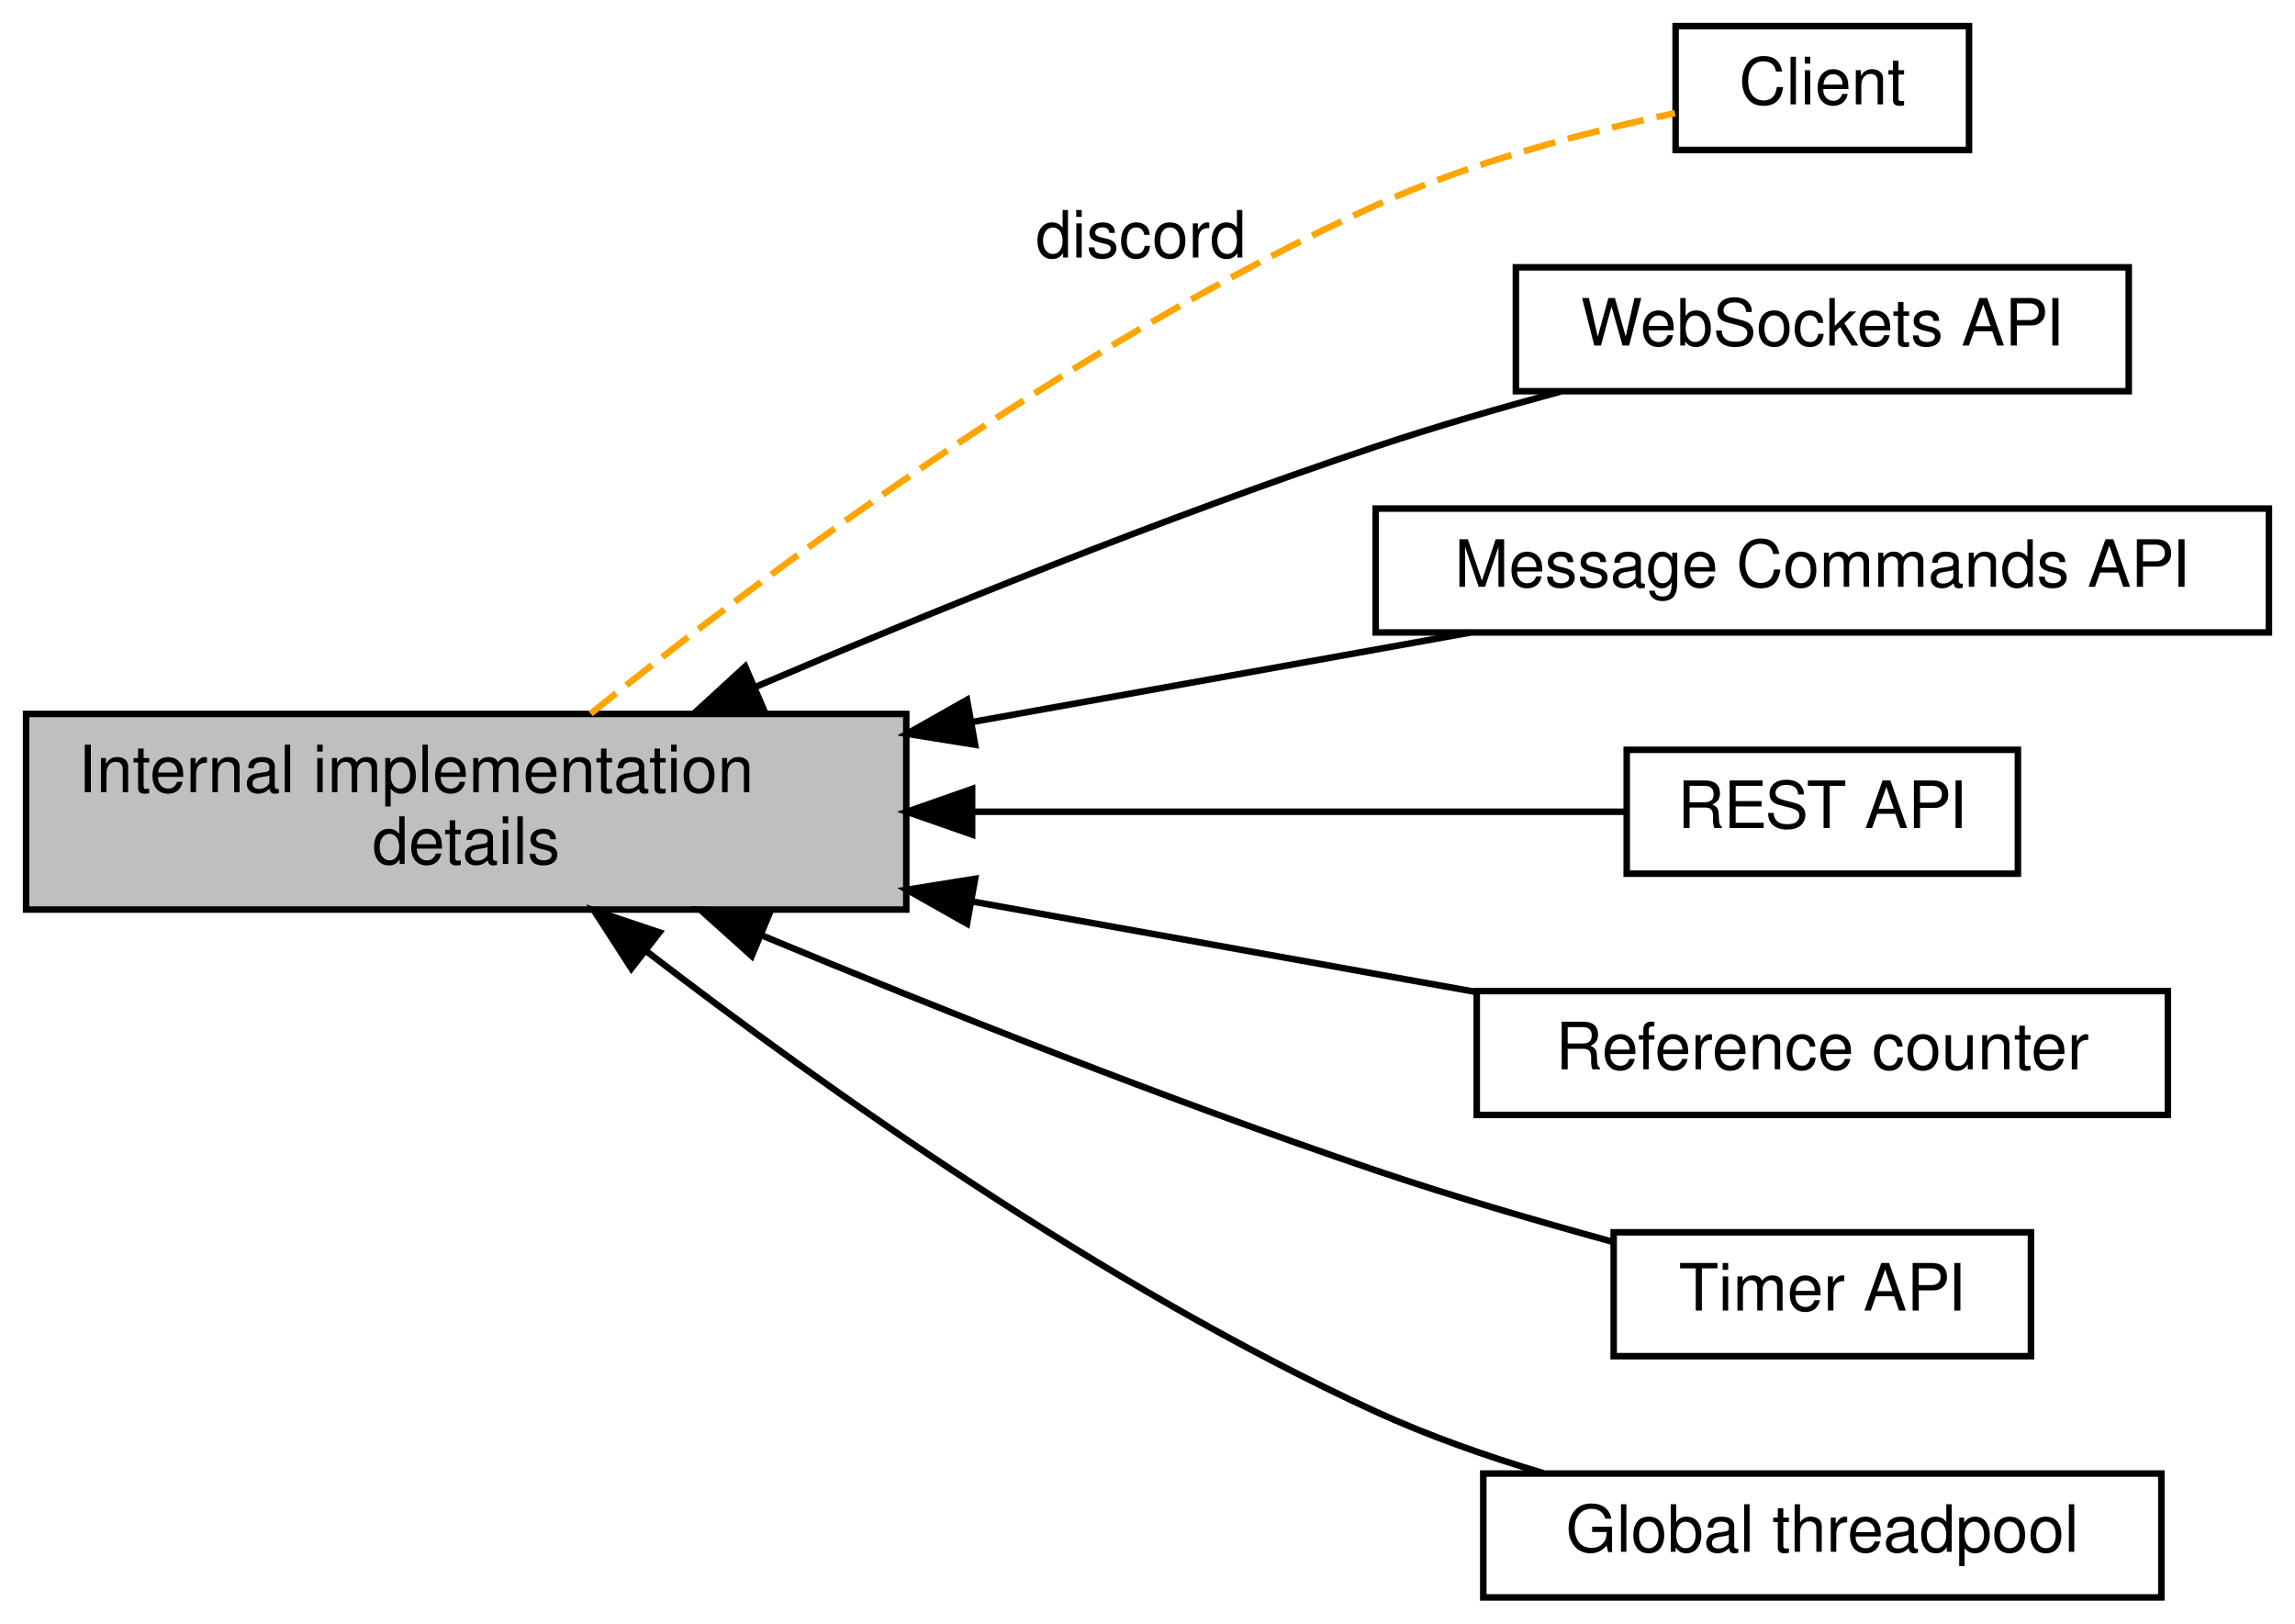
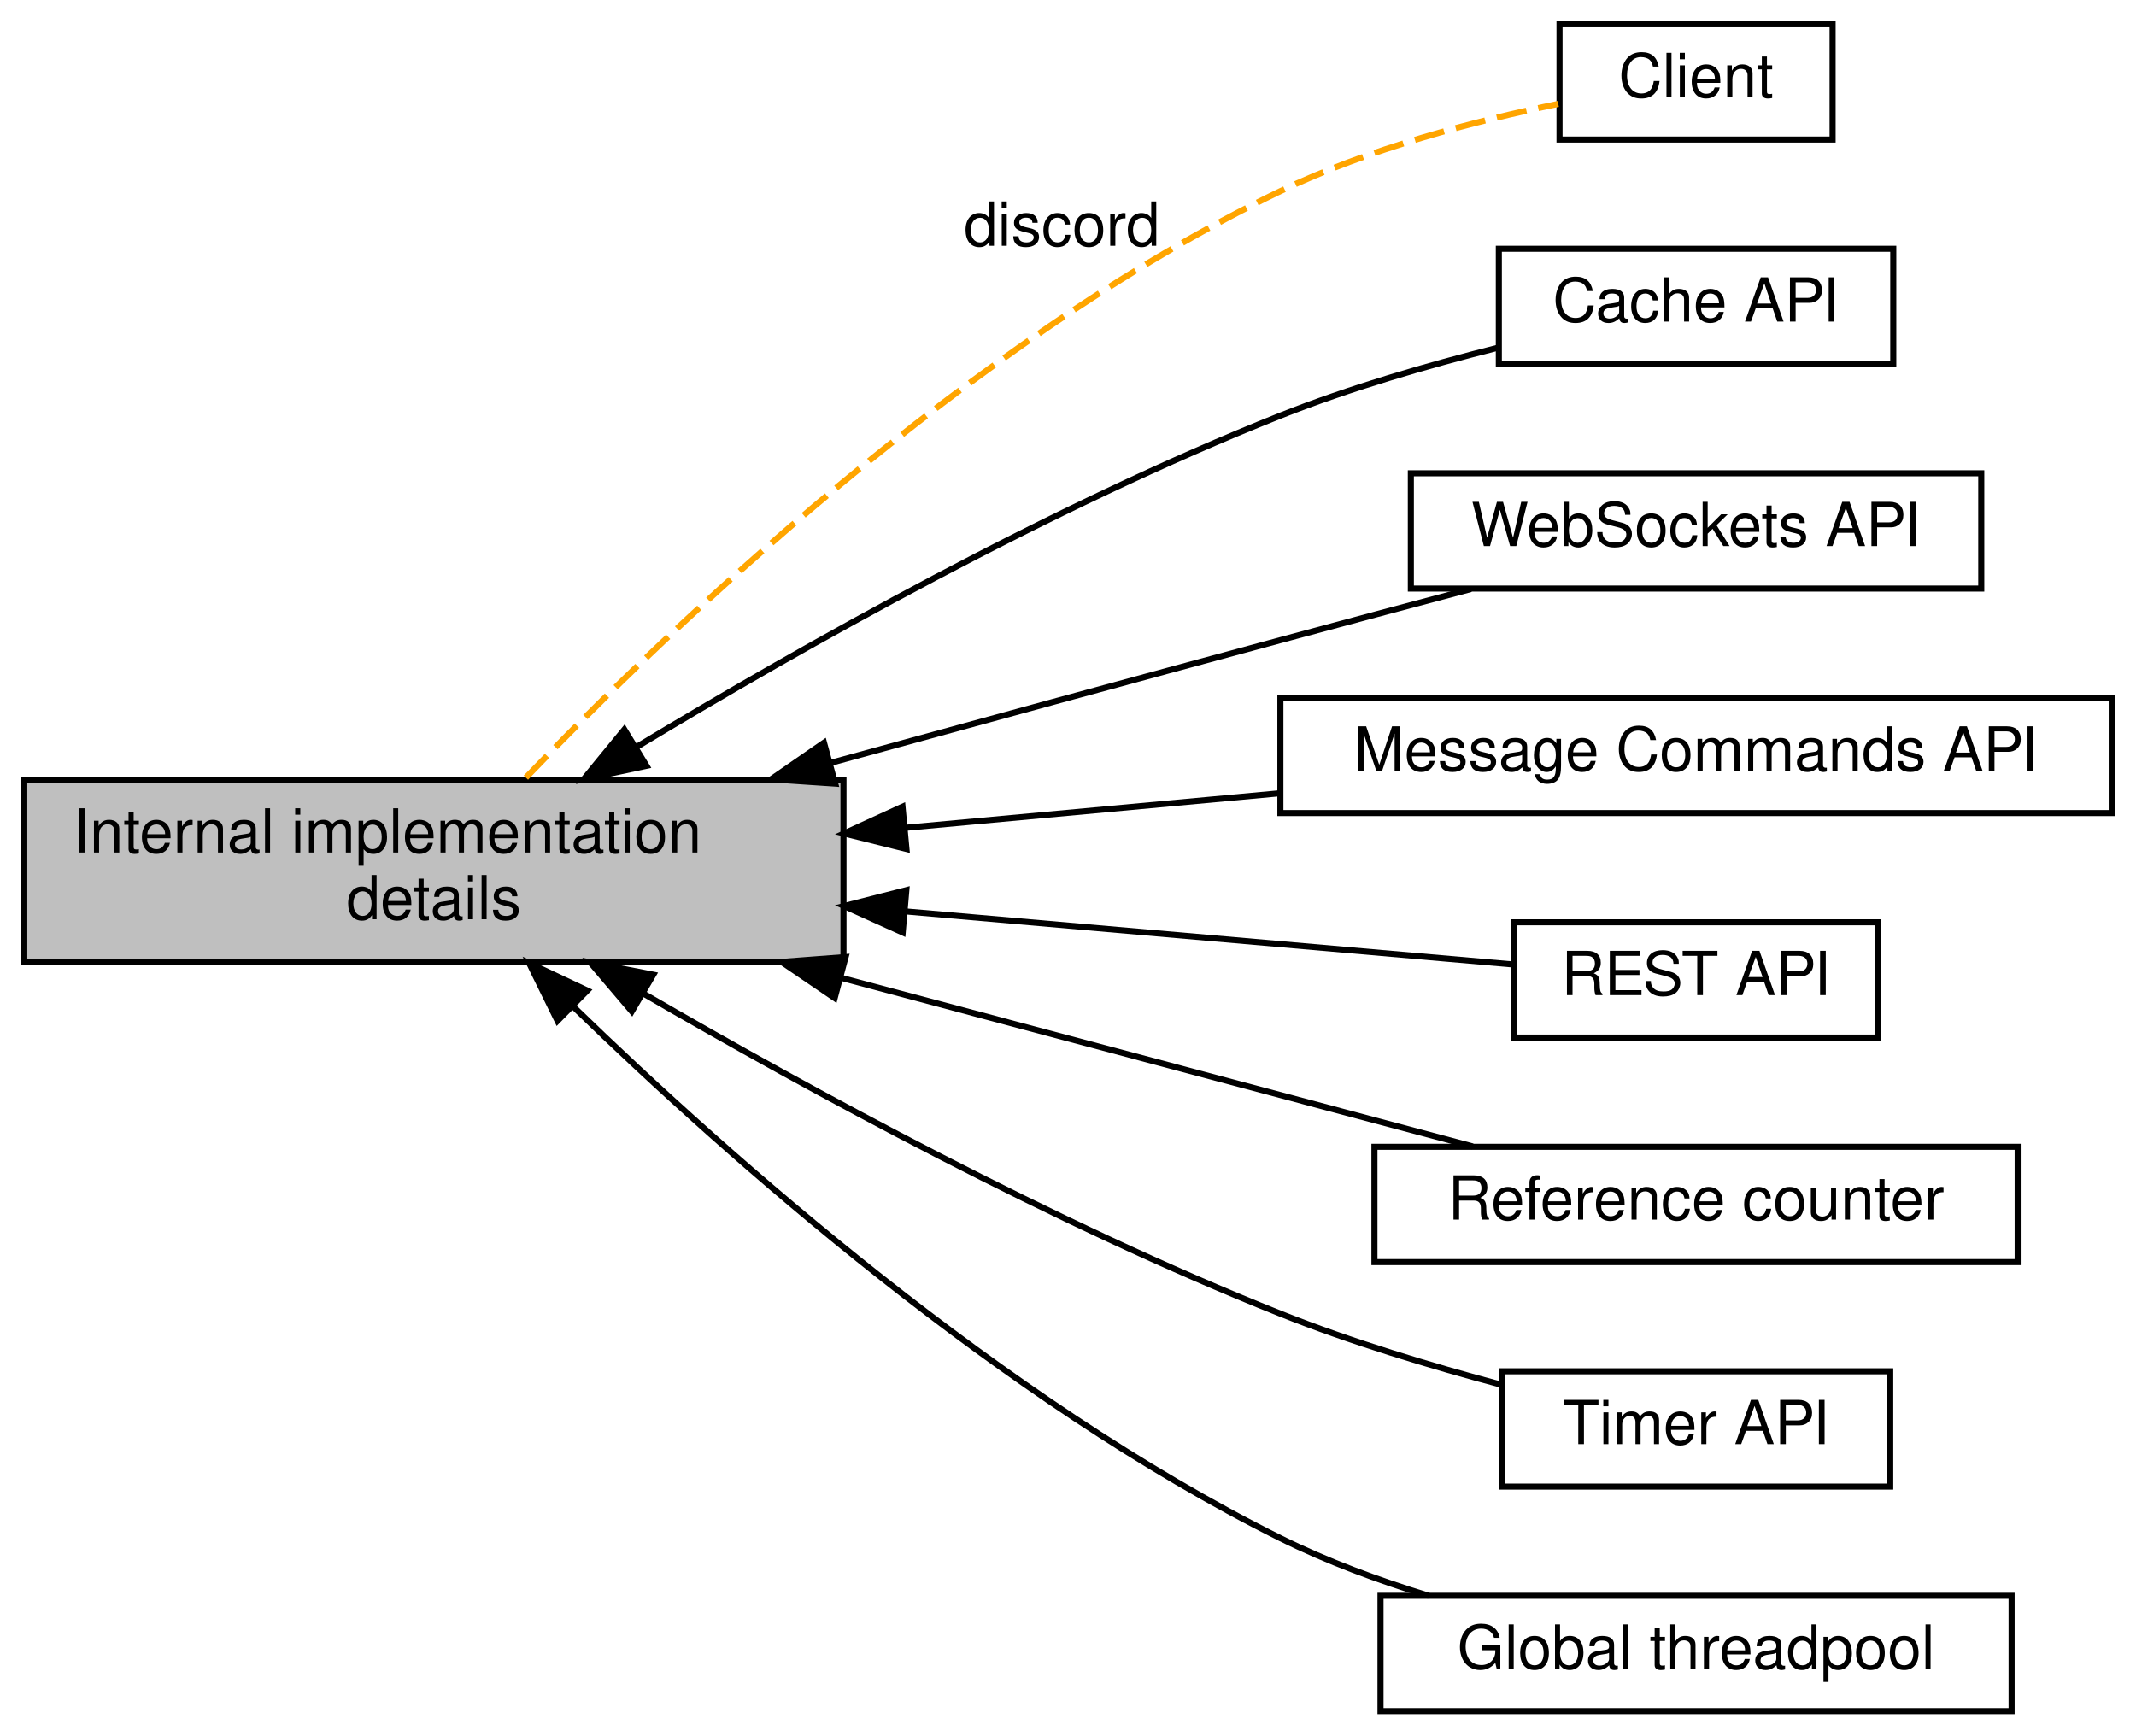
- <svg xmlns="http://www.w3.org/2000/svg" xmlns:xlink="http://www.w3.org/1999/xlink" width="352pt" height="249pt" viewBox="0.00 0.00 352.00 249.00">
-   <g id="graph0" class="graph" transform="scale(1 1) rotate(0) translate(4 245)">
+ <svg xmlns="http://www.w3.org/2000/svg" xmlns:xlink="http://www.w3.org/1999/xlink" width="352pt" height="286pt" viewBox="0.00 0.00 352.00 286.00">
+   <g id="graph0" class="graph" transform="scale(1 1) rotate(0) translate(4 282)">
    <g id="node1" class="node">
      <g id="a_node1">
        <a xlink:href="group__DiscordClient.html" target="_top" xlink:title="Client functions and datatypes.">
-           <polygon fill="none" stroke="black" points="298,-241 253,-241 253,-222 298,-222 298,-241" />
-           <text text-anchor="middle" x="275.5" y="-229" font-family="Helvetica,sans-Serif" font-size="10.00">Client</text>
+           <polygon fill="none" stroke="black" points="298,-278 253,-278 253,-259 298,-259 298,-278" />
+           <text text-anchor="middle" x="275.5" y="-266" font-family="Helvetica,sans-Serif" font-size="10.00">Client</text>
        </a>
      </g>
    </g>
    <g id="node2" class="node">
      <g id="a_node2">
        <a xlink:title="Documentation useful when developing or debugging Concord itself.">
-           <polygon fill="#bfbfbf" stroke="black" points="135,-135.5 0,-135.5 0,-105.5 135,-105.5 135,-135.5" />
-           <text text-anchor="start" x="8" y="-123.5" font-family="Helvetica,sans-Serif" font-size="10.00">Internal implementation</text>
-           <text text-anchor="middle" x="67.5" y="-112.5" font-family="Helvetica,sans-Serif" font-size="10.00"> details</text>
+           <polygon fill="#bfbfbf" stroke="black" points="135,-153.5 0,-153.5 0,-123.5 135,-123.5 135,-153.5" />
+           <text text-anchor="start" x="8" y="-141.5" font-family="Helvetica,sans-Serif" font-size="10.00">Internal implementation</text>
+           <text text-anchor="middle" x="67.5" y="-130.5" font-family="Helvetica,sans-Serif" font-size="10.00"> details</text>
        </a>
      </g>
    </g>
-     <g id="edge7" class="edge">
-       <path fill="none" stroke="orange" stroke-dasharray="5,2" d="M86.59,-135.55C111.98,-155.97 160.32,-192.32 207,-213.5 221.69,-220.17 239.33,-224.76 252.9,-227.64" />
-       <text text-anchor="middle" x="171" y="-205.5" font-family="Helvetica,sans-Serif" font-size="10.00">discord</text>
+     <g id="edge8" class="edge">
+       <path fill="none" stroke="orange" stroke-dasharray="5,2" d="M82.66,-153.84C106.08,-178.23 155.46,-225.66 207,-250.5 221.53,-257.5 239.18,-262.09 252.79,-264.88" />
+       <text text-anchor="middle" x="171" y="-241.5" font-family="Helvetica,sans-Serif" font-size="10.00">discord</text>
    </g>
    <g id="node3" class="node">
      <g id="a_node3">
+         <a xlink:href="group__DiscordInternalCache.html" target="_top" xlink:title="The Cache API for storage and retrieval of Discord data.">
+           <polygon fill="none" stroke="black" points="308,-241 243,-241 243,-222 308,-222 308,-241" />
+           <text text-anchor="middle" x="275.5" y="-229" font-family="Helvetica,sans-Serif" font-size="10.00">Cache API</text>
+         </a>
+       </g>
+     </g>
+     <g id="edge6" class="edge">
+       <path fill="none" stroke="black" d="M100.94,-158.92C128.36,-175.47 169.1,-198.43 207,-213.5 218.38,-218.03 231.29,-221.78 242.75,-224.67" />
+       <polygon fill="black" stroke="black" points="102.54,-155.79 92.18,-153.57 98.89,-161.77 102.54,-155.79" />
+     </g>
+     <g id="node4" class="node">
+       <g id="a_node4">
        <a xlink:href="group__DiscordInternalGateway.html" target="_top" xlink:title="Wrapper to the Discord Gateway API.">
          <polygon fill="none" stroke="black" points="322.5,-204 228.5,-204 228.5,-185 322.5,-185 322.5,-204" />
          <text text-anchor="middle" x="275.5" y="-192" font-family="Helvetica,sans-Serif" font-size="10.00">WebSockets API</text>
        </a>
      </g>
    </g>
    <g id="edge3" class="edge">
-       <path fill="none" stroke="black" d="M111.68,-139.57C138.75,-151.11 174.54,-165.66 207,-176.5 216.09,-179.54 225.99,-182.41 235.35,-184.94" />
-       <polygon fill="black" stroke="black" points="113.06,-136.35 102.49,-135.62 110.3,-142.78 113.06,-136.35" />
+       <path fill="none" stroke="black" d="M132.86,-156.26C156.2,-162.68 182.78,-169.95 207,-176.5 217.19,-179.26 228.24,-182.22 238.41,-184.93" />
+       <polygon fill="black" stroke="black" points="133.64,-152.85 123.07,-153.57 131.79,-159.6 133.64,-152.85" />
    </g>
-     <g id="node4" class="node">
-       <g id="a_node4">
+     <g id="node5" class="node">
+       <g id="a_node5">
        <a xlink:href="group__DiscordInternalMessageCommands.html" target="_top" xlink:title="The Message Commands API for registering and parsing user commands.">
          <polygon fill="none" stroke="black" points="344,-167 207,-167 207,-148 344,-148 344,-167" />
          <text text-anchor="middle" x="275.5" y="-155" font-family="Helvetica,sans-Serif" font-size="10.00">Message Commands API</text>
        </a>
      </g>
    </g>
    <g id="edge5" class="edge">
-       <path fill="none" stroke="black" d="M145.09,-134.26C170.52,-138.82 198.25,-143.8 221.5,-147.98" />
-       <polygon fill="black" stroke="black" points="145.56,-130.78 135.1,-132.46 144.32,-137.67 145.56,-130.78" />
+       <path fill="none" stroke="black" d="M145.19,-145.57C165.39,-147.44 187.03,-149.43 206.72,-151.25" />
+       <polygon fill="black" stroke="black" points="145.38,-142.08 135.1,-144.64 144.73,-149.05 145.38,-142.08" />
    </g>
-     <g id="node5" class="node">
-       <g id="a_node5">
+     <g id="node6" class="node">
+       <g id="a_node6">
        <a xlink:href="group__DiscordInternalREST.html" target="_top" xlink:title="Wrapper to the Discord REST API.">
          <polygon fill="none" stroke="black" points="305.5,-130 245.5,-130 245.5,-111 305.5,-111 305.5,-130" />
          <text text-anchor="middle" x="275.5" y="-118" font-family="Helvetica,sans-Serif" font-size="10.00">REST API</text>
        </a>
      </g>
    </g>
    <g id="edge2" class="edge">
-       <path fill="none" stroke="black" d="M145.3,-120.5C180.24,-120.5 219.48,-120.5 245.46,-120.5" />
-       <polygon fill="black" stroke="black" points="145.1,-117 135.1,-120.5 145.1,-124 145.1,-117" />
+       <path fill="none" stroke="black" d="M145.3,-131.79C180.24,-128.74 219.48,-125.31 245.46,-123.04" />
+       <polygon fill="black" stroke="black" points="144.76,-128.32 135.1,-132.68 145.36,-135.3 144.76,-128.32" />
    </g>
-     <g id="node6" class="node">
-       <g id="a_node6">
+     <g id="node7" class="node">
+       <g id="a_node7">
        <a xlink:href="group__DiscordInternalRefcount.html" target="_top" xlink:title="Handle automatic cleanup of user's data.">
          <polygon fill="none" stroke="black" points="328.5,-93 222.5,-93 222.5,-74 328.5,-74 328.5,-93" />
          <text text-anchor="middle" x="275.5" y="-81" font-family="Helvetica,sans-Serif" font-size="10.00">Reference counter</text>
        </a>
      </g>
    </g>
    <g id="edge4" class="edge">
-       <path fill="none" stroke="black" d="M145.21,-106.72C170.97,-102.09 199.08,-97.05 222.49,-92.84" />
-       <polygon fill="black" stroke="black" points="144.32,-103.33 135.1,-108.54 145.56,-110.22 144.32,-103.33" />
+       <path fill="none" stroke="black" d="M134.8,-120.8C169.3,-111.59 210.12,-100.69 238.69,-93.06" />
+       <polygon fill="black" stroke="black" points="133.55,-117.51 124.79,-123.47 135.35,-124.27 133.55,-117.51" />
    </g>
-     <g id="node7" class="node">
-       <g id="a_node7">
+     <g id="node8" class="node">
+       <g id="a_node8">
        <a xlink:href="group__DiscordInternalTimer.html" target="_top" xlink:title="Callback scheduling API.">
          <polygon fill="none" stroke="black" points="307.5,-56 243.5,-56 243.5,-37 307.5,-37 307.5,-56" />
          <text text-anchor="middle" x="275.5" y="-44" font-family="Helvetica,sans-Serif" font-size="10.00">Timer API</text>
        </a>
      </g>
    </g>
    <g id="edge1" class="edge">
-       <path fill="none" stroke="black" d="M112.95,-101.49C139.91,-90.3 175.13,-76.28 207,-65.5 218.76,-61.52 231.87,-57.7 243.38,-54.53" />
-       <polygon fill="black" stroke="black" points="111.3,-98.38 103.42,-105.47 114,-104.84 111.3,-98.38" />
+       <path fill="none" stroke="black" d="M102.07,-118.23C129.54,-102.28 169.8,-80.34 207,-65.5 218.65,-60.85 231.85,-56.87 243.47,-53.77" />
+       <polygon fill="black" stroke="black" points="100.12,-115.32 93.26,-123.39 103.66,-121.36 100.12,-115.32" />
    </g>
-     <g id="node8" class="node">
-       <g id="a_node8">
+     <g id="node9" class="node">
+       <g id="a_node9">
        <a xlink:href="group__DiscordInternalWorker.html" target="_top" xlink:title="A global threadpool for worker-threads handling.">
          <polygon fill="none" stroke="black" points="327.5,-19 223.5,-19 223.5,0 327.5,0 327.5,-19" />
          <text text-anchor="middle" x="275.5" y="-7" font-family="Helvetica,sans-Serif" font-size="10.00">Global threadpool</text>
        </a>
      </g>
    </g>
-     <g id="edge6" class="edge">
-       <path fill="none" stroke="black" d="M95.21,-99.06C122.06,-78.43 165.34,-47.63 207,-28.5 215.08,-24.79 224.04,-21.65 232.72,-19.06" />
-       <polygon fill="black" stroke="black" points="92.84,-96.47 87.1,-105.37 97.14,-102 92.84,-96.47" />
+     <g id="edge7" class="edge">
+       <path fill="none" stroke="black" d="M90.55,-116.03C116.28,-91.08 161.16,-51.32 207,-28.5 214.63,-24.7 223.13,-21.56 231.46,-19" />
+       <polygon fill="black" stroke="black" points="87.87,-113.76 83.2,-123.27 92.78,-118.75 87.87,-113.76" />
    </g>
  </g>
</svg>
